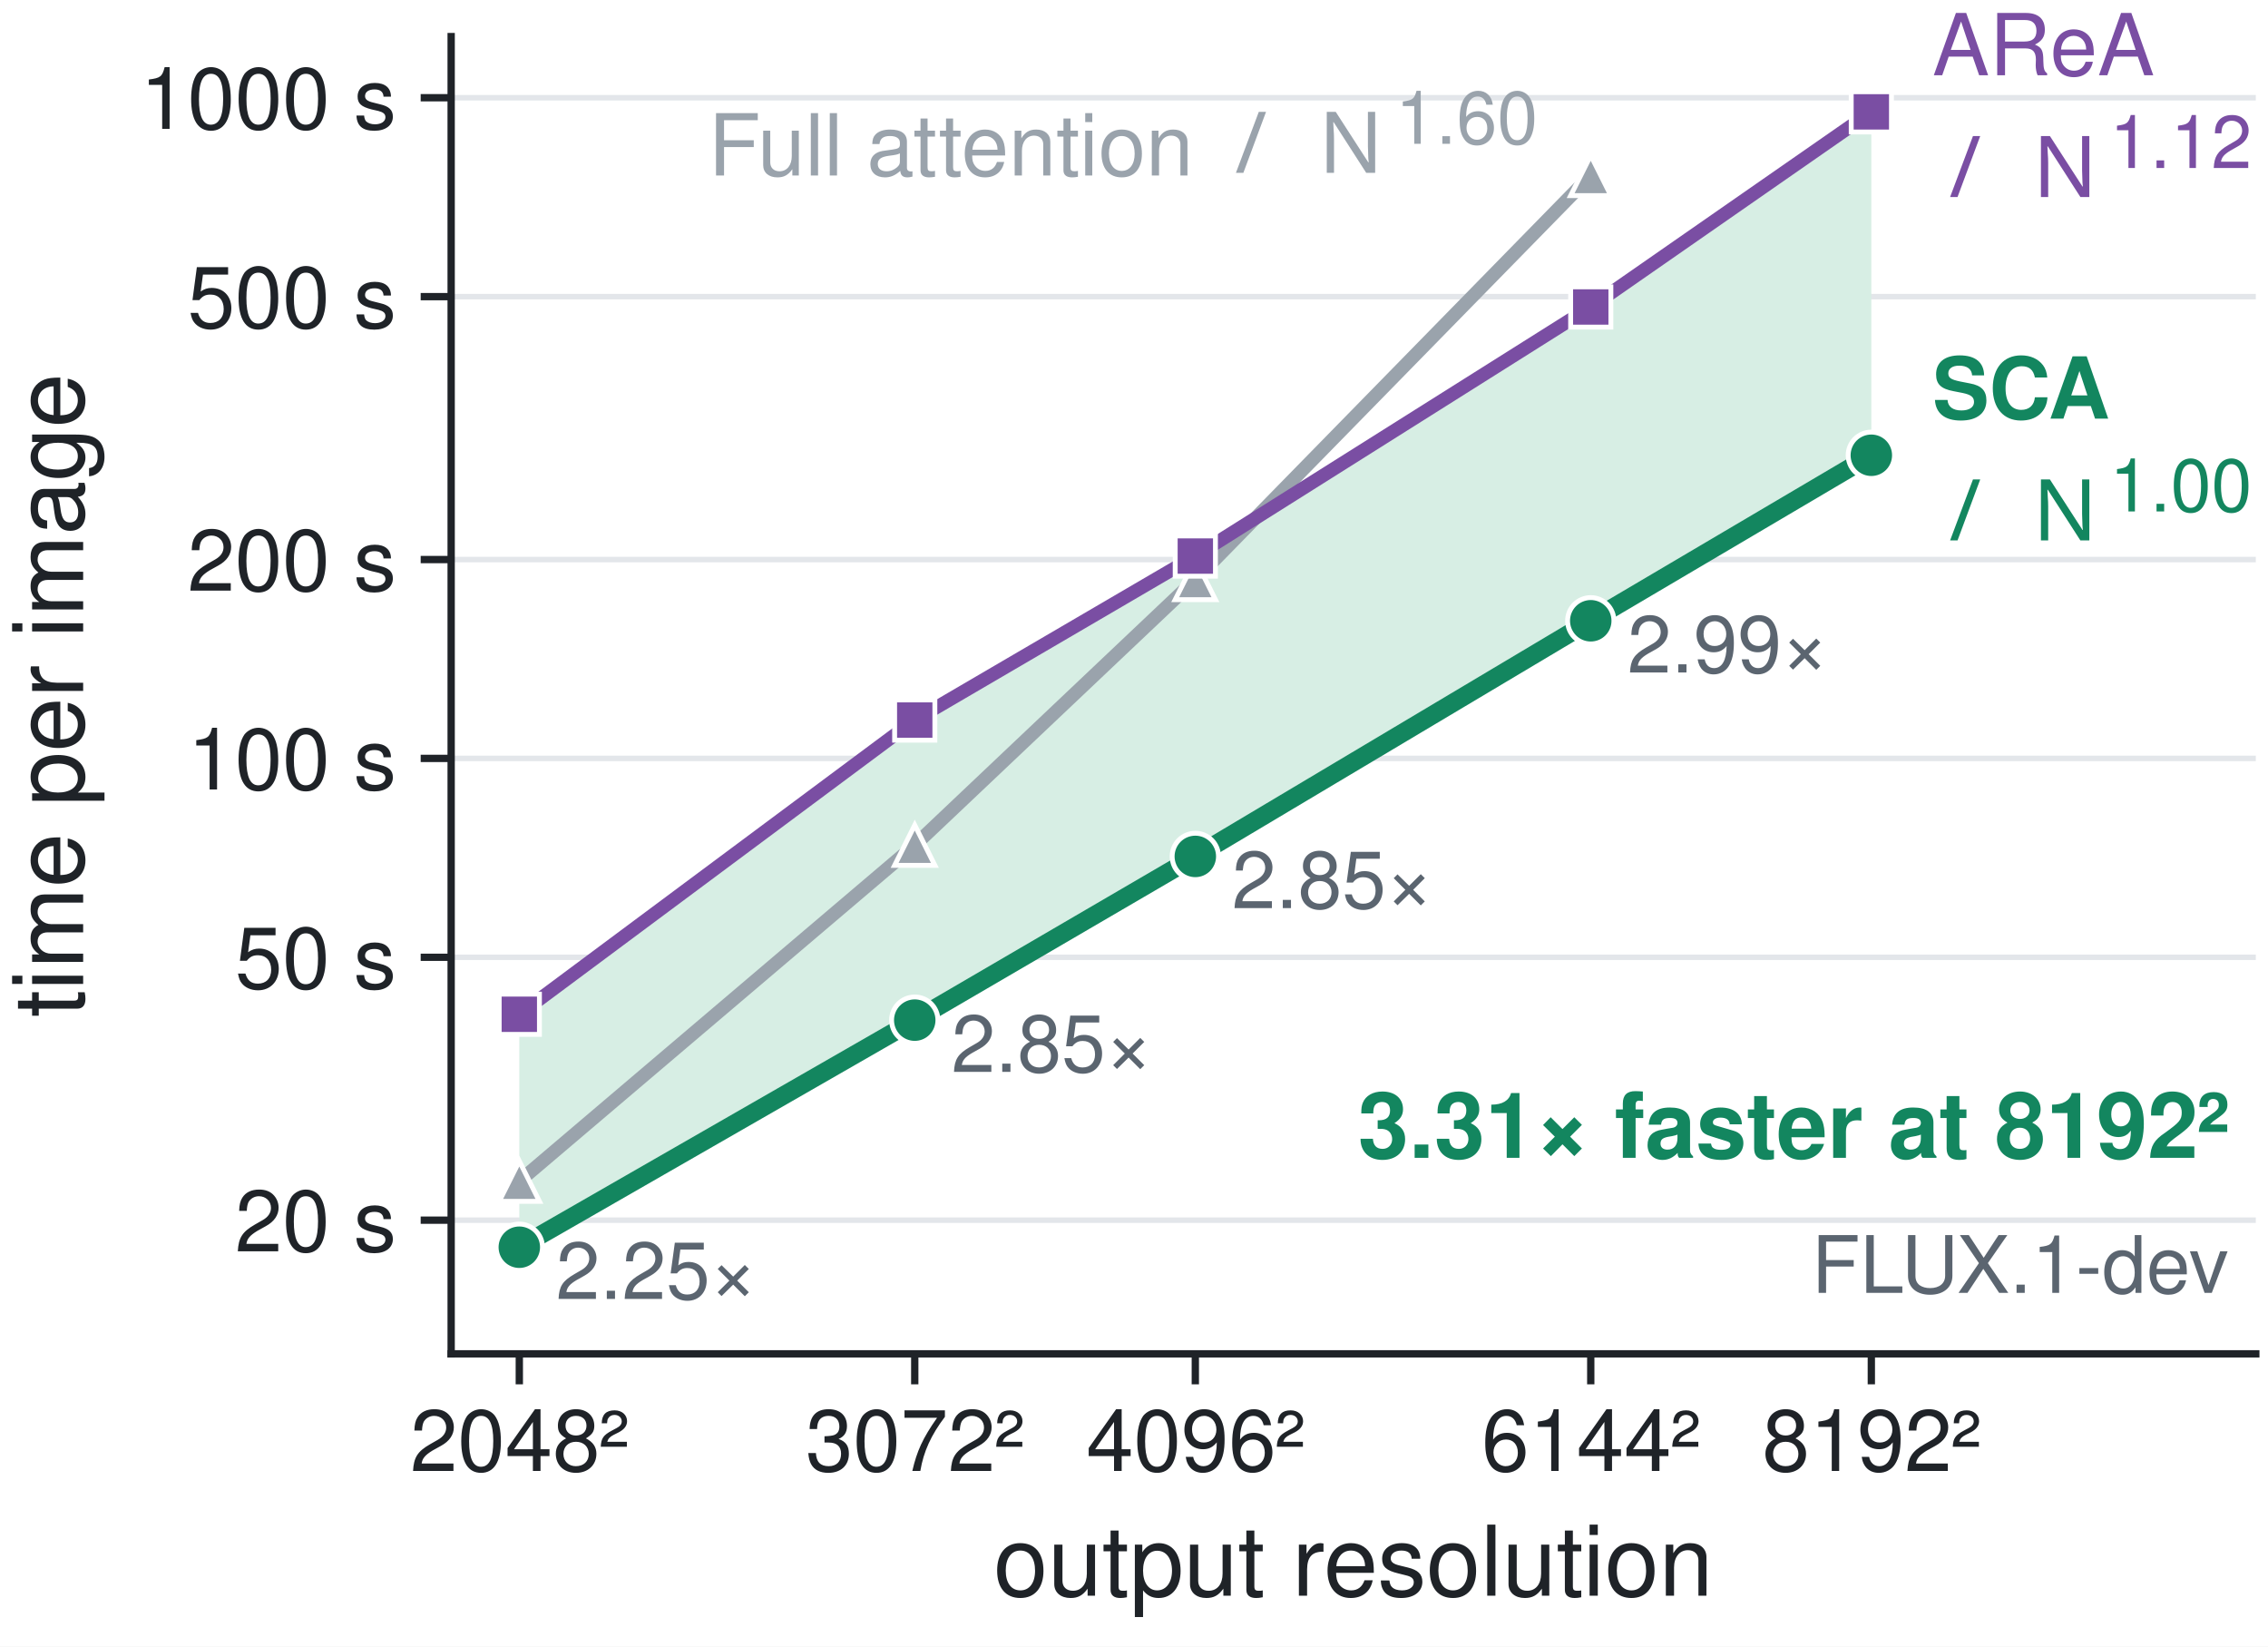
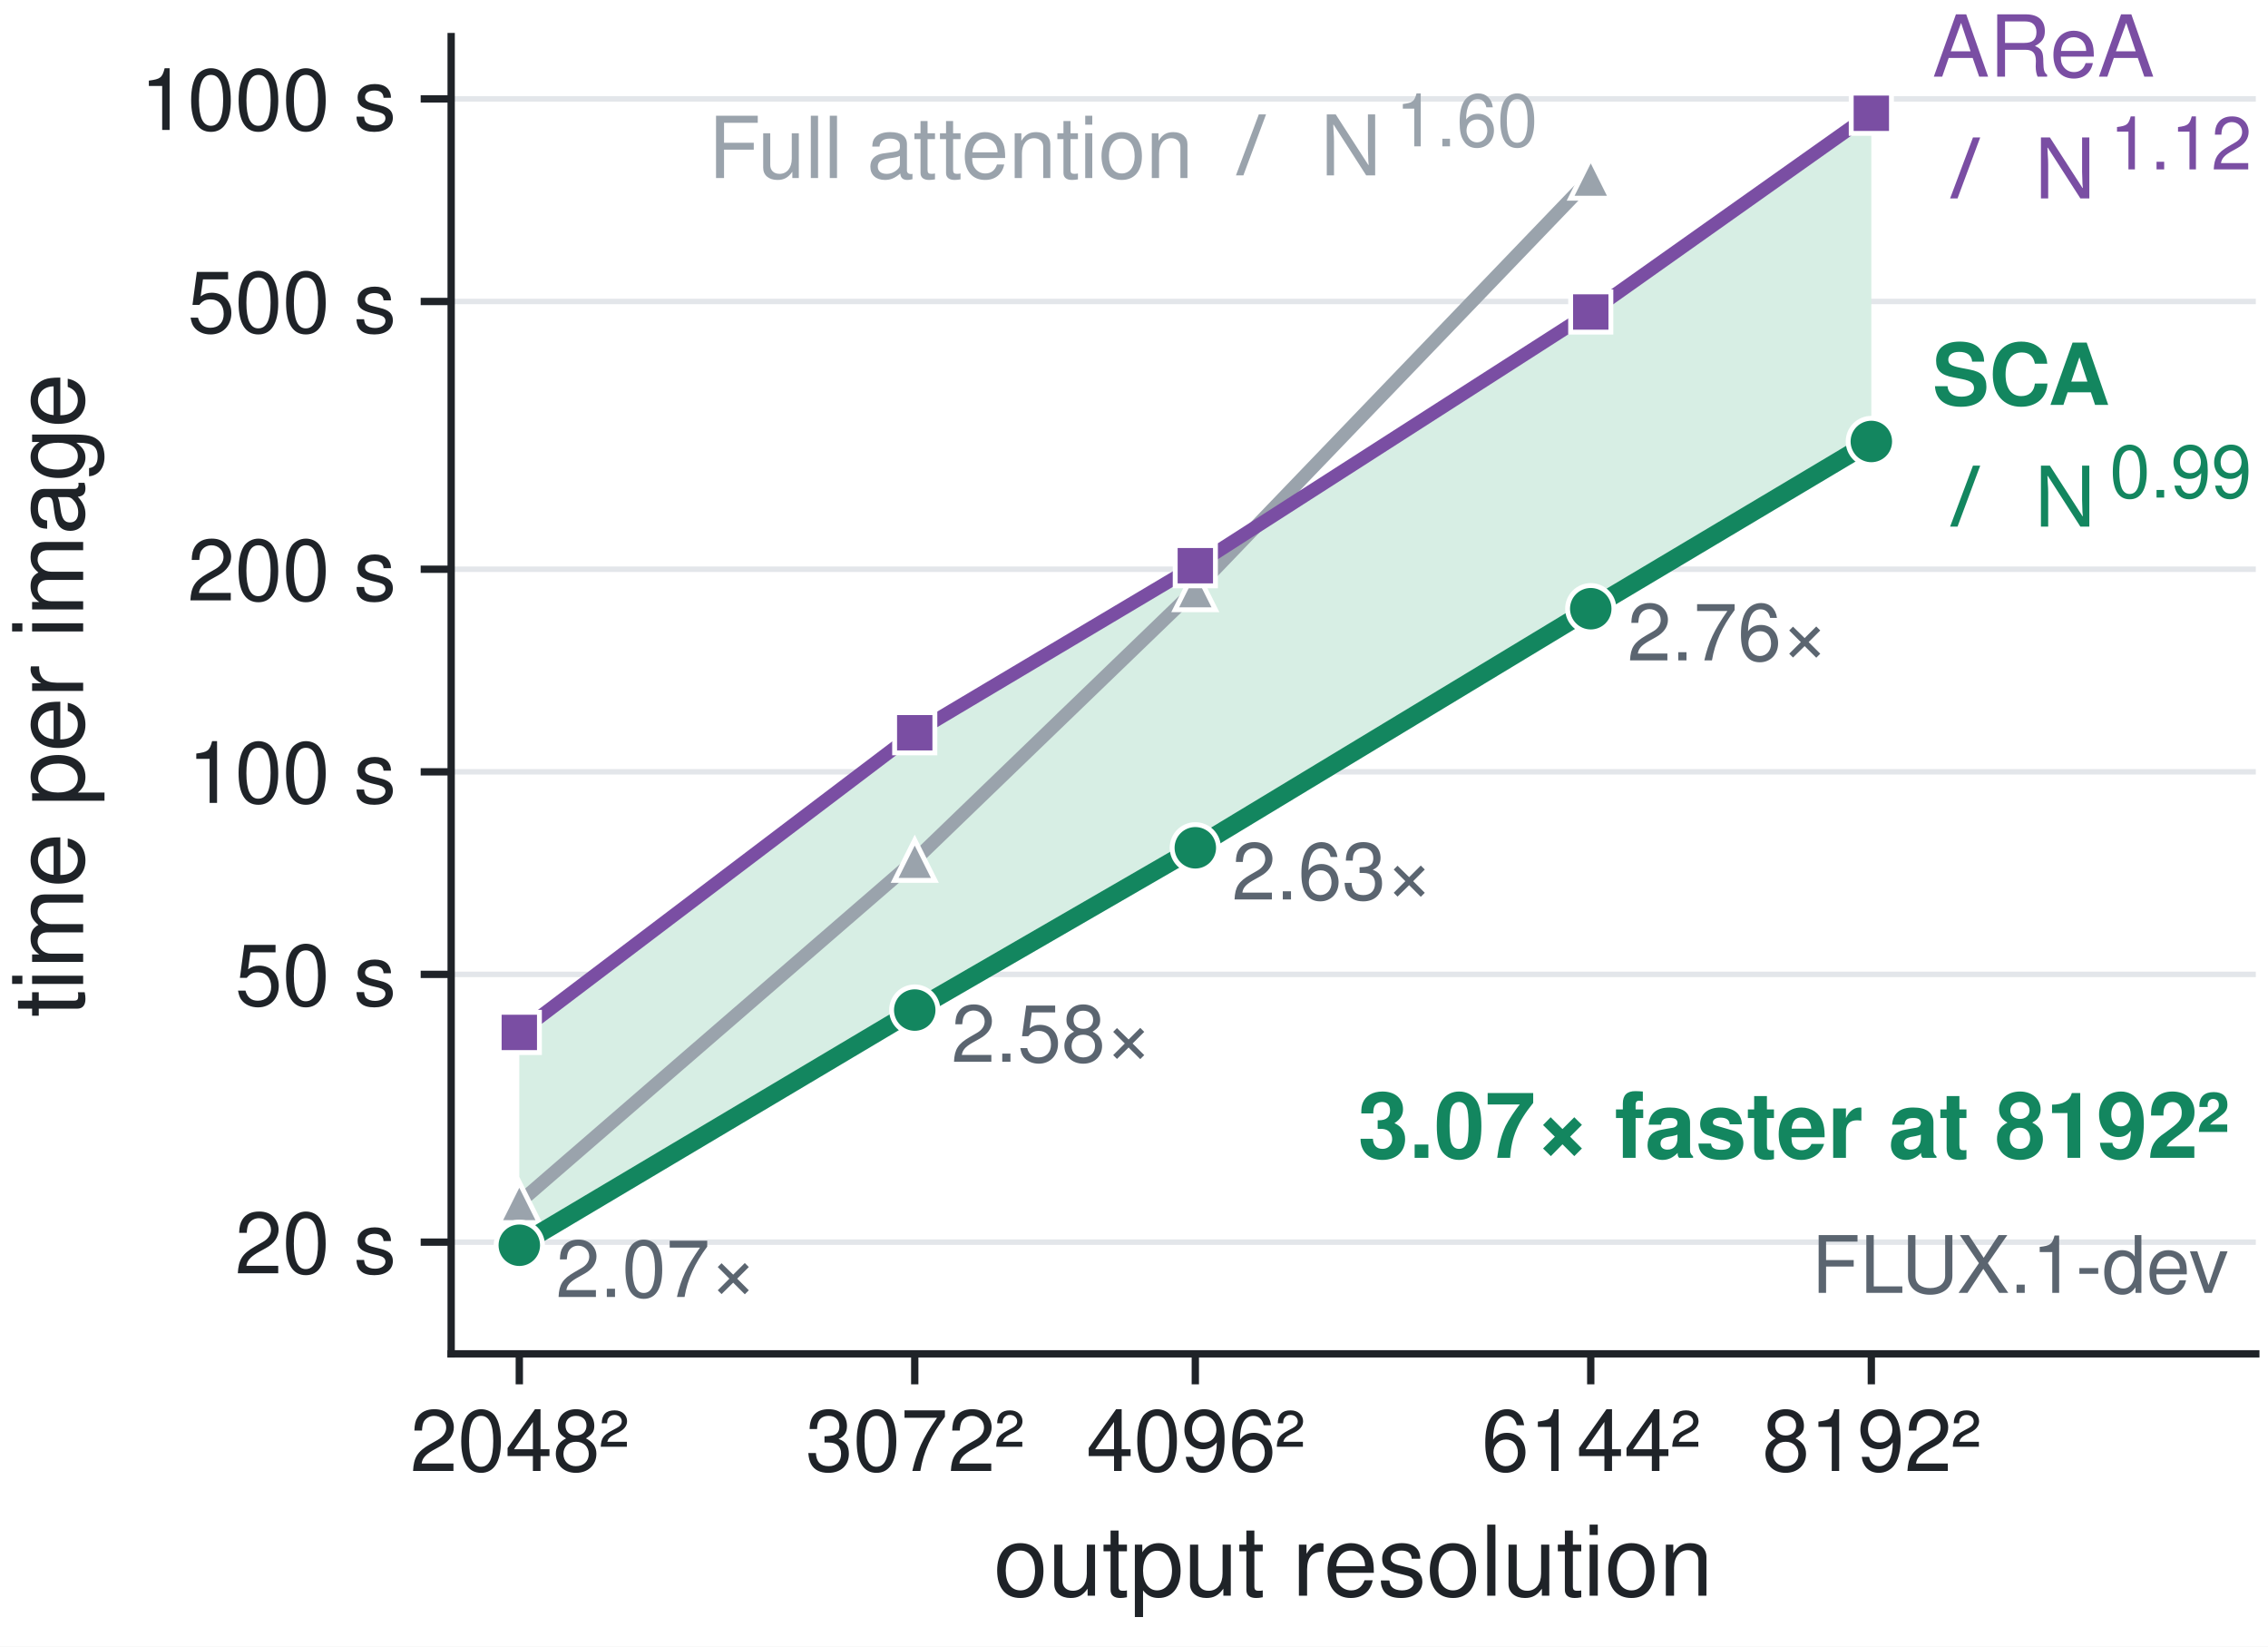
<svg xmlns="http://www.w3.org/2000/svg" xmlns:xlink="http://www.w3.org/1999/xlink" width="186pt" height="135pt" viewBox="0 0 186 135" version="1.1">
  <defs>
    <style type="text/css">*{stroke-linejoin: round; stroke-linecap: butt}</style>
  </defs>
  <g id="figure_1">
    <g id="patch_1">
      <path d="M 0 135  L 186 135  L 186 0  L 0 0  z " style="fill: #ffffff" />
    </g>
    <g id="axes_1">
      <g id="patch_2">
        <path d="M 37 111  L 185 111  L 185 3  L 37 3  z " style="fill: #ffffff" />
      </g>
      <g id="matplotlib.axis_1">
        <g id="xtick_1">
          <g id="line2d_1">
            <defs>
              <path id="m94f1e099bb" d="M 0 0  L 0 2.5  " style="stroke: #1f2328; stroke-width: 0.6" />
            </defs>
            <g>
              <use xlink:href="#m94f1e099bb" x="42.589" y="111" style="fill: #1f2328; stroke: #1f2328; stroke-width: 0.6" />
            </g>
          </g>
          <g id="text_1">
            <text style="font-size: 7px; font-family: 'Helvetica Neue', 'Helvetica', 'Arial', 'TeX Gyre Heros', 'Nimbus Sans', 'Liberation Sans', 'DejaVu Sans', sans-serif; text-anchor: middle; fill: #1f2328" x="42.589" y="120.603" transform="rotate(-0 42.58926 120.603)">2048²</text>
          </g>
        </g>
        <g id="xtick_2">
          <g id="line2d_2">
            <g>
              <use xlink:href="#m94f1e099bb" x="75.019" y="111" style="fill: #1f2328; stroke: #1f2328; stroke-width: 0.6" />
            </g>
          </g>
          <g id="text_2">
            <text style="font-size: 7px; font-family: 'Helvetica Neue', 'Helvetica', 'Arial', 'TeX Gyre Heros', 'Nimbus Sans', 'Liberation Sans', 'DejaVu Sans', sans-serif; text-anchor: middle; fill: #1f2328" x="75.019" y="120.603" transform="rotate(-0 75.01938 120.603)">3072²</text>
          </g>
        </g>
        <g id="xtick_3">
          <g id="line2d_3">
            <g>
              <use xlink:href="#m94f1e099bb" x="98.029" y="111" style="fill: #1f2328; stroke: #1f2328; stroke-width: 0.6" />
            </g>
          </g>
          <g id="text_3">
            <text style="font-size: 7px; font-family: 'Helvetica Neue', 'Helvetica', 'Arial', 'TeX Gyre Heros', 'Nimbus Sans', 'Liberation Sans', 'DejaVu Sans', sans-serif; text-anchor: middle; fill: #1f2328" x="98.029" y="120.603" transform="rotate(-0 98.02892 120.603)">4096²</text>
          </g>
        </g>
        <g id="xtick_4">
          <g id="line2d_4">
            <g>
              <use xlink:href="#m94f1e099bb" x="130.459" y="111" style="fill: #1f2328; stroke: #1f2328; stroke-width: 0.6" />
            </g>
          </g>
          <g id="text_4">
            <text style="font-size: 7px; font-family: 'Helvetica Neue', 'Helvetica', 'Arial', 'TeX Gyre Heros', 'Nimbus Sans', 'Liberation Sans', 'DejaVu Sans', sans-serif; text-anchor: middle; fill: #1f2328" x="130.459" y="120.603" transform="rotate(-0 130.4591 120.603)">6144²</text>
          </g>
        </g>
        <g id="xtick_5">
          <g id="line2d_5">
            <g>
              <use xlink:href="#m94f1e099bb" x="153.469" y="111" style="fill: #1f2328; stroke: #1f2328; stroke-width: 0.6" />
            </g>
          </g>
          <g id="text_5">
            <text style="font-size: 7px; font-family: 'Helvetica Neue', 'Helvetica', 'Arial', 'TeX Gyre Heros', 'Nimbus Sans', 'Liberation Sans', 'DejaVu Sans', sans-serif; text-anchor: middle; fill: #1f2328" x="153.469" y="120.603" transform="rotate(-0 153.4686 120.603)">8192²</text>
          </g>
        </g>
        <g id="text_6">
          <text style="font-size: 8px; font-family: 'Helvetica Neue', 'Helvetica', 'Arial', 'TeX Gyre Heros', 'Nimbus Sans', 'Liberation Sans', 'DejaVu Sans', sans-serif; text-anchor: middle; fill: #1f2328" x="111" y="130.833" transform="rotate(-0 111 130.8325)">output resolution</text>
        </g>
      </g>
      <g id="matplotlib.axis_2">
        <g id="ytick_1">
          <g id="line2d_6">
-             <path d="M 37 100.042  L 185 100.042  " clip-path="url(#p55c1c009d1)" style="fill: none; stroke: #e3e6ea; stroke-width: 0.45; stroke-linecap: square" />
+             <path d="M 37 101.843  L 185 101.843  " clip-path="url(#p55c1c009d1)" style="fill: none; stroke: #e3e6ea; stroke-width: 0.45; stroke-linecap: square" />
          </g>
          <g id="line2d_7">
            <defs>
              <path id="m15d9df6969" d="M 0 0  L -2.5 0  " style="stroke: #1f2328; stroke-width: 0.6" />
            </defs>
            <g>
-               <use xlink:href="#m15d9df6969" x="37" y="100.042" style="fill: #1f2328; stroke: #1f2328; stroke-width: 0.6" />
+               <use xlink:href="#m15d9df6969" x="37" y="101.843" style="fill: #1f2328; stroke: #1f2328; stroke-width: 0.6" />
            </g>
          </g>
          <g id="text_7">
-             <text style="font-size: 7px; font-family: 'Helvetica Neue', 'Helvetica', 'Arial', 'TeX Gyre Heros', 'Nimbus Sans', 'Liberation Sans', 'DejaVu Sans', sans-serif; text-anchor: end; fill: #1f2328" x="32.5" y="102.594" transform="rotate(-0 32.5 102.594)">20 s</text>
+             <text style="font-size: 7px; font-family: 'Helvetica Neue', 'Helvetica', 'Arial', 'TeX Gyre Heros', 'Nimbus Sans', 'Liberation Sans', 'DejaVu Sans', sans-serif; text-anchor: end; fill: #1f2328" x="32.5" y="104.395" transform="rotate(-0 32.5 104.3948)">20 s</text>
          </g>
        </g>
        <g id="ytick_2">
          <g id="line2d_8">
-             <path d="M 37 78.487  L 185 78.487  " clip-path="url(#p55c1c009d1)" style="fill: none; stroke: #e3e6ea; stroke-width: 0.45; stroke-linecap: square" />
+             <path d="M 37 79.888  L 185 79.888  " clip-path="url(#p55c1c009d1)" style="fill: none; stroke: #e3e6ea; stroke-width: 0.45; stroke-linecap: square" />
          </g>
          <g id="line2d_9">
            <g>
-               <use xlink:href="#m15d9df6969" x="37" y="78.487" style="fill: #1f2328; stroke: #1f2328; stroke-width: 0.6" />
+               <use xlink:href="#m15d9df6969" x="37" y="79.888" style="fill: #1f2328; stroke: #1f2328; stroke-width: 0.6" />
            </g>
          </g>
          <g id="text_8">
-             <text style="font-size: 7px; font-family: 'Helvetica Neue', 'Helvetica', 'Arial', 'TeX Gyre Heros', 'Nimbus Sans', 'Liberation Sans', 'DejaVu Sans', sans-serif; text-anchor: end; fill: #1f2328" x="32.5" y="81.039" transform="rotate(-0 32.5 81.03877)">50 s</text>
+             <text style="font-size: 7px; font-family: 'Helvetica Neue', 'Helvetica', 'Arial', 'TeX Gyre Heros', 'Nimbus Sans', 'Liberation Sans', 'DejaVu Sans', sans-serif; text-anchor: end; fill: #1f2328" x="32.5" y="82.44" transform="rotate(-0 32.5 82.4396)">50 s</text>
          </g>
        </g>
        <g id="ytick_3">
          <g id="line2d_10">
-             <path d="M 37 62.181  L 185 62.181  " clip-path="url(#p55c1c009d1)" style="fill: none; stroke: #e3e6ea; stroke-width: 0.45; stroke-linecap: square" />
+             <path d="M 37 63.28  L 185 63.28  " clip-path="url(#p55c1c009d1)" style="fill: none; stroke: #e3e6ea; stroke-width: 0.45; stroke-linecap: square" />
          </g>
          <g id="line2d_11">
            <g>
-               <use xlink:href="#m15d9df6969" x="37" y="62.181" style="fill: #1f2328; stroke: #1f2328; stroke-width: 0.6" />
+               <use xlink:href="#m15d9df6969" x="37" y="63.28" style="fill: #1f2328; stroke: #1f2328; stroke-width: 0.6" />
            </g>
          </g>
          <g id="text_9">
-             <text style="font-size: 7px; font-family: 'Helvetica Neue', 'Helvetica', 'Arial', 'TeX Gyre Heros', 'Nimbus Sans', 'Liberation Sans', 'DejaVu Sans', sans-serif; text-anchor: end; fill: #1f2328" x="32.5" y="64.733" transform="rotate(-0 32.5 64.7329)">100 s</text>
+             <text style="font-size: 7px; font-family: 'Helvetica Neue', 'Helvetica', 'Arial', 'TeX Gyre Heros', 'Nimbus Sans', 'Liberation Sans', 'DejaVu Sans', sans-serif; text-anchor: end; fill: #1f2328" x="32.5" y="65.831" transform="rotate(-0 32.5 65.83114)">100 s</text>
          </g>
        </g>
        <g id="ytick_4">
          <g id="line2d_12">
-             <path d="M 37 45.876  L 185 45.876  " clip-path="url(#p55c1c009d1)" style="fill: none; stroke: #e3e6ea; stroke-width: 0.45; stroke-linecap: square" />
+             <path d="M 37 46.671  L 185 46.671  " clip-path="url(#p55c1c009d1)" style="fill: none; stroke: #e3e6ea; stroke-width: 0.45; stroke-linecap: square" />
          </g>
          <g id="line2d_13">
            <g>
-               <use xlink:href="#m15d9df6969" x="37" y="45.876" style="fill: #1f2328; stroke: #1f2328; stroke-width: 0.6" />
+               <use xlink:href="#m15d9df6969" x="37" y="46.671" style="fill: #1f2328; stroke: #1f2328; stroke-width: 0.6" />
            </g>
          </g>
          <g id="text_10">
-             <text style="font-size: 7px; font-family: 'Helvetica Neue', 'Helvetica', 'Arial', 'TeX Gyre Heros', 'Nimbus Sans', 'Liberation Sans', 'DejaVu Sans', sans-serif; text-anchor: end; fill: #1f2328" x="32.5" y="48.427" transform="rotate(-0 32.5 48.42703)">200 s</text>
+             <text style="font-size: 7px; font-family: 'Helvetica Neue', 'Helvetica', 'Arial', 'TeX Gyre Heros', 'Nimbus Sans', 'Liberation Sans', 'DejaVu Sans', sans-serif; text-anchor: end; fill: #1f2328" x="32.5" y="49.223" transform="rotate(-0 32.5 49.22268)">200 s</text>
          </g>
        </g>
        <g id="ytick_5">
          <g id="line2d_14">
-             <path d="M 37 24.32  L 185 24.32  " clip-path="url(#p55c1c009d1)" style="fill: none; stroke: #e3e6ea; stroke-width: 0.45; stroke-linecap: square" />
+             <path d="M 37 24.716  L 185 24.716  " clip-path="url(#p55c1c009d1)" style="fill: none; stroke: #e3e6ea; stroke-width: 0.45; stroke-linecap: square" />
          </g>
          <g id="line2d_15">
            <g>
-               <use xlink:href="#m15d9df6969" x="37" y="24.32" style="fill: #1f2328; stroke: #1f2328; stroke-width: 0.6" />
+               <use xlink:href="#m15d9df6969" x="37" y="24.716" style="fill: #1f2328; stroke: #1f2328; stroke-width: 0.6" />
            </g>
          </g>
          <g id="text_11">
-             <text style="font-size: 7px; font-family: 'Helvetica Neue', 'Helvetica', 'Arial', 'TeX Gyre Heros', 'Nimbus Sans', 'Liberation Sans', 'DejaVu Sans', sans-serif; text-anchor: end; fill: #1f2328" x="32.5" y="26.872" transform="rotate(-0 32.5 26.87185)">500 s</text>
+             <text style="font-size: 7px; font-family: 'Helvetica Neue', 'Helvetica', 'Arial', 'TeX Gyre Heros', 'Nimbus Sans', 'Liberation Sans', 'DejaVu Sans', sans-serif; text-anchor: end; fill: #1f2328" x="32.5" y="27.267" transform="rotate(-0 32.5 27.26749)">500 s</text>
          </g>
        </g>
        <g id="ytick_6">
          <g id="line2d_16">
-             <path d="M 37 8.014  L 185 8.014  " clip-path="url(#p55c1c009d1)" style="fill: none; stroke: #e3e6ea; stroke-width: 0.45; stroke-linecap: square" />
+             <path d="M 37 8.108  L 185 8.108  " clip-path="url(#p55c1c009d1)" style="fill: none; stroke: #e3e6ea; stroke-width: 0.45; stroke-linecap: square" />
          </g>
          <g id="line2d_17">
            <g>
-               <use xlink:href="#m15d9df6969" x="37" y="8.014" style="fill: #1f2328; stroke: #1f2328; stroke-width: 0.6" />
+               <use xlink:href="#m15d9df6969" x="37" y="8.108" style="fill: #1f2328; stroke: #1f2328; stroke-width: 0.6" />
            </g>
          </g>
          <g id="text_12">
-             <text style="font-size: 7px; font-family: 'Helvetica Neue', 'Helvetica', 'Arial', 'TeX Gyre Heros', 'Nimbus Sans', 'Liberation Sans', 'DejaVu Sans', sans-serif; text-anchor: end; fill: #1f2328" x="32.5" y="10.566" transform="rotate(-0 32.5 10.56598)">1000 s</text>
+             <text style="font-size: 7px; font-family: 'Helvetica Neue', 'Helvetica', 'Arial', 'TeX Gyre Heros', 'Nimbus Sans', 'Liberation Sans', 'DejaVu Sans', sans-serif; text-anchor: end; fill: #1f2328" x="32.5" y="10.659" transform="rotate(-0 32.5 10.65903)">1000 s</text>
          </g>
        </g>
        <g id="text_13">
          <text style="font-size: 8px; font-family: 'Helvetica Neue', 'Helvetica', 'Arial', 'TeX Gyre Heros', 'Nimbus Sans', 'Liberation Sans', 'DejaVu Sans', sans-serif; text-anchor: middle; fill: #1f2328" x="6.82" y="57" transform="rotate(-90 6.819969 57)">time per image</text>
        </g>
      </g>
      <g id="FillBetweenPolyCollection_1">
        <defs>
-           <path id="mec5de1d437" d="M 42.589 -51.841  L 42.589 -32.741  L 75.019 -51.359  L 98.029 -64.783  L 130.459 -84.103  L 153.469 -97.673  L 153.469 -125.828  L 153.469 -125.828  L 130.459 -109.831  L 98.029 -89.409  L 75.019 -75.963  L 42.589 -51.841  z " />
-         </defs>
-         <g clip-path="url(#p55c1c009d1)">
-           <use xlink:href="#mec5de1d437" x="0" y="135" style="fill: #d7eee4" />
+           <path id="m8bf62497fd" d="M 42.589 -50.353  L 42.589 -32.903  L 75.019 -52.185  L 98.029 -65.49  L 130.459 -85.092  L 153.469 -98.804  L 153.469 -125.714  L 153.469 -125.714  L 130.459 -109.42  L 98.029 -88.619  L 75.019 -74.923  L 42.589 -50.353  z " />
+         </defs>
+         <g clip-path="url(#p55c1c009d1)">
+           <use xlink:href="#m8bf62497fd" x="0" y="135" style="fill: #d7eee4" />
        </g>
      </g>
      <g id="line2d_18">
-         <path d="M 42.589 96.847  L 75.019 69.299  L 98.029 47.515  L 130.459 14.388  " clip-path="url(#p55c1c009d1)" style="fill: none; stroke: #9aa3ac; stroke-width: 1.1; stroke-linecap: round" />
+         <path d="M 42.589 98.589  L 75.019 70.53  L 98.029 48.341  L 130.459 14.6  " clip-path="url(#p55c1c009d1)" style="fill: none; stroke: #9aa3ac; stroke-width: 1.1; stroke-linecap: round" />
        <defs>
          <path id="m6a8f9d8f4c" d="M 0 -1.65  L -1.65 1.65  L 1.65 1.65  z " style="stroke: #ffffff; stroke-width: 0.4; stroke-linejoin: miter" />
        </defs>
        <g clip-path="url(#p55c1c009d1)">
-           <use xlink:href="#m6a8f9d8f4c" x="42.589" y="96.847" style="fill: #9aa3ac; stroke: #ffffff; stroke-width: 0.4; stroke-linejoin: miter" />
-           <use xlink:href="#m6a8f9d8f4c" x="75.019" y="69.299" style="fill: #9aa3ac; stroke: #ffffff; stroke-width: 0.4; stroke-linejoin: miter" />
-           <use xlink:href="#m6a8f9d8f4c" x="98.029" y="47.515" style="fill: #9aa3ac; stroke: #ffffff; stroke-width: 0.4; stroke-linejoin: miter" />
-           <use xlink:href="#m6a8f9d8f4c" x="130.459" y="14.388" style="fill: #9aa3ac; stroke: #ffffff; stroke-width: 0.4; stroke-linejoin: miter" />
+           <use xlink:href="#m6a8f9d8f4c" x="42.589" y="98.589" style="fill: #9aa3ac; stroke: #ffffff; stroke-width: 0.4; stroke-linejoin: miter" />
+           <use xlink:href="#m6a8f9d8f4c" x="75.019" y="70.53" style="fill: #9aa3ac; stroke: #ffffff; stroke-width: 0.4; stroke-linejoin: miter" />
+           <use xlink:href="#m6a8f9d8f4c" x="98.029" y="48.341" style="fill: #9aa3ac; stroke: #ffffff; stroke-width: 0.4; stroke-linejoin: miter" />
+           <use xlink:href="#m6a8f9d8f4c" x="130.459" y="14.6" style="fill: #9aa3ac; stroke: #ffffff; stroke-width: 0.4; stroke-linejoin: miter" />
        </g>
      </g>
      <g id="line2d_19">
-         <path d="M 42.589 83.159  L 75.019 59.037  L 98.029 45.591  L 130.459 25.169  L 153.469 9.172  " clip-path="url(#p55c1c009d1)" style="fill: none; stroke: #7a4ea3; stroke-width: 1.1; stroke-linecap: round" />
+         <path d="M 42.589 84.647  L 75.019 60.077  L 98.029 46.381  L 130.459 25.58  L 153.469 9.286  " clip-path="url(#p55c1c009d1)" style="fill: none; stroke: #7a4ea3; stroke-width: 1.1; stroke-linecap: round" />
        <defs>
          <path id="ma4154f4695" d="M -1.65 1.65  L 1.65 1.65  L 1.65 -1.65  L -1.65 -1.65  z " style="stroke: #ffffff; stroke-width: 0.4; stroke-linejoin: miter" />
        </defs>
        <g clip-path="url(#p55c1c009d1)">
-           <use xlink:href="#ma4154f4695" x="42.589" y="83.159" style="fill: #7a4ea3; stroke: #ffffff; stroke-width: 0.4; stroke-linejoin: miter" />
-           <use xlink:href="#ma4154f4695" x="75.019" y="59.037" style="fill: #7a4ea3; stroke: #ffffff; stroke-width: 0.4; stroke-linejoin: miter" />
-           <use xlink:href="#ma4154f4695" x="98.029" y="45.591" style="fill: #7a4ea3; stroke: #ffffff; stroke-width: 0.4; stroke-linejoin: miter" />
-           <use xlink:href="#ma4154f4695" x="130.459" y="25.169" style="fill: #7a4ea3; stroke: #ffffff; stroke-width: 0.4; stroke-linejoin: miter" />
-           <use xlink:href="#ma4154f4695" x="153.469" y="9.172" style="fill: #7a4ea3; stroke: #ffffff; stroke-width: 0.4; stroke-linejoin: miter" />
+           <use xlink:href="#ma4154f4695" x="42.589" y="84.647" style="fill: #7a4ea3; stroke: #ffffff; stroke-width: 0.4; stroke-linejoin: miter" />
+           <use xlink:href="#ma4154f4695" x="75.019" y="60.077" style="fill: #7a4ea3; stroke: #ffffff; stroke-width: 0.4; stroke-linejoin: miter" />
+           <use xlink:href="#ma4154f4695" x="98.029" y="46.381" style="fill: #7a4ea3; stroke: #ffffff; stroke-width: 0.4; stroke-linejoin: miter" />
+           <use xlink:href="#ma4154f4695" x="130.459" y="25.58" style="fill: #7a4ea3; stroke: #ffffff; stroke-width: 0.4; stroke-linejoin: miter" />
+           <use xlink:href="#ma4154f4695" x="153.469" y="9.286" style="fill: #7a4ea3; stroke: #ffffff; stroke-width: 0.4; stroke-linejoin: miter" />
        </g>
      </g>
      <g id="patch_3">
        <path d="M 37 111  L 37 3  " style="fill: none; stroke: #1f2328; stroke-width: 0.6; stroke-linejoin: miter; stroke-linecap: square" />
      </g>
      <g id="patch_4">
        <path d="M 37 111  L 185 111  " style="fill: none; stroke: #1f2328; stroke-width: 0.6; stroke-linejoin: miter; stroke-linecap: square" />
      </g>
      <g id="line2d_20">
-         <path d="M 42.589 102.259  L 75.019 83.641  L 98.029 70.217  L 130.459 50.897  L 153.469 37.327  " clip-path="url(#p55c1c009d1)" style="fill: none; stroke: #13865f; stroke-width: 1.5; stroke-linecap: round" />
+         <path d="M 42.589 102.097  L 75.019 82.815  L 98.029 69.51  L 130.459 49.908  L 153.469 36.196  " clip-path="url(#p55c1c009d1)" style="fill: none; stroke: #13865f; stroke-width: 1.5; stroke-linecap: round" />
        <defs>
          <path id="ma3a0b51c5f" d="M 0 1.9  C 0.504 1.9 0.987 1.7 1.344 1.344  C 1.7 0.987 1.9 0.504 1.9 0  C 1.9 -0.504 1.7 -0.987 1.344 -1.344  C 0.987 -1.7 0.504 -1.9 0 -1.9  C -0.504 -1.9 -0.987 -1.7 -1.344 -1.344  C -1.7 -0.987 -1.9 -0.504 -1.9 0  C -1.9 0.504 -1.7 0.987 -1.344 1.344  C -0.987 1.7 -0.504 1.9 0 1.9  z " style="stroke: #ffffff; stroke-width: 0.4" />
        </defs>
        <g clip-path="url(#p55c1c009d1)">
-           <use xlink:href="#ma3a0b51c5f" x="42.589" y="102.259" style="fill: #13865f; stroke: #ffffff; stroke-width: 0.4" />
-           <use xlink:href="#ma3a0b51c5f" x="75.019" y="83.641" style="fill: #13865f; stroke: #ffffff; stroke-width: 0.4" />
-           <use xlink:href="#ma3a0b51c5f" x="98.029" y="70.217" style="fill: #13865f; stroke: #ffffff; stroke-width: 0.4" />
-           <use xlink:href="#ma3a0b51c5f" x="130.459" y="50.897" style="fill: #13865f; stroke: #ffffff; stroke-width: 0.4" />
-           <use xlink:href="#ma3a0b51c5f" x="153.469" y="37.327" style="fill: #13865f; stroke: #ffffff; stroke-width: 0.4" />
+           <use xlink:href="#ma3a0b51c5f" x="42.589" y="102.097" style="fill: #13865f; stroke: #ffffff; stroke-width: 0.4" />
+           <use xlink:href="#ma3a0b51c5f" x="75.019" y="82.815" style="fill: #13865f; stroke: #ffffff; stroke-width: 0.4" />
+           <use xlink:href="#ma3a0b51c5f" x="98.029" y="69.51" style="fill: #13865f; stroke: #ffffff; stroke-width: 0.4" />
+           <use xlink:href="#ma3a0b51c5f" x="130.459" y="49.908" style="fill: #13865f; stroke: #ffffff; stroke-width: 0.4" />
+           <use xlink:href="#ma3a0b51c5f" x="153.469" y="36.196" style="fill: #13865f; stroke: #ffffff; stroke-width: 0.4" />
        </g>
      </g>
      <g id="text_14">
-         <text style="font-size: 7px; font-family: 'Helvetica Neue', 'Helvetica', 'Arial', 'TeX Gyre Heros', 'Nimbus Sans', 'Liberation Sans', 'DejaVu Sans', sans-serif; text-anchor: start; fill: #9aa3ac" x="58.097" y="14.388" transform="rotate(-0 58.09718 14.38825)">Full attention</text>
+         <text style="font-size: 7px; font-family: 'Helvetica Neue', 'Helvetica', 'Arial', 'TeX Gyre Heros', 'Nimbus Sans', 'Liberation Sans', 'DejaVu Sans', sans-serif; text-anchor: start; fill: #9aa3ac" x="58.097" y="14.6" transform="rotate(-0 58.09718 14.59958)">Full attention</text>
      </g>
      <g id="text_15">
-         <g style="fill: #9aa3ac" transform="translate(99.89905 14.38825)">
+         <g style="fill: #9aa3ac" transform="translate(99.89905 14.59958)">
          <text>
            <tspan x="1.4" y="-0.219" style="font-size: 7px; font-family: 'cmsy10'; fill: #9aa3ac">/</tspan>
            <tspan x="8.238" y="-0.219" style="font-size: 7px; font-family: 'cmmi10'; fill: #9aa3ac">N</tspan>
          </text>
        </g>
      </g>
      <g id="text_16">
-         <text style="font-size: 6px; font-family: 'Helvetica Neue', 'Helvetica', 'Arial', 'TeX Gyre Heros', 'Nimbus Sans', 'Liberation Sans', 'DejaVu Sans', sans-serif; text-anchor: start; fill: #9aa3ac" x="114.439" y="11.788" transform="rotate(-0 114.4391 11.78825)">1.60</text>
+         <text style="font-size: 6px; font-family: 'Helvetica Neue', 'Helvetica', 'Arial', 'TeX Gyre Heros', 'Nimbus Sans', 'Liberation Sans', 'DejaVu Sans', sans-serif; text-anchor: start; fill: #9aa3ac" x="114.439" y="12" transform="rotate(-0 114.4391 11.99958)">1.60</text>
      </g>
      <g id="text_17">
-         <text style="font-size: 7px; font-family: 'Helvetica Neue', 'Helvetica', 'Arial', 'TeX Gyre Heros', 'Nimbus Sans', 'Liberation Sans', 'DejaVu Sans', sans-serif; text-anchor: start; fill: #7a4ea3" x="158.469" y="6.172" transform="rotate(-0 158.4686 6.171961)">AReA</text>
+         <text style="font-size: 7px; font-family: 'Helvetica Neue', 'Helvetica', 'Arial', 'TeX Gyre Heros', 'Nimbus Sans', 'Liberation Sans', 'DejaVu Sans', sans-serif; text-anchor: start; fill: #7a4ea3" x="158.469" y="6.286" transform="rotate(-0 158.4686 6.286495)">AReA</text>
      </g>
      <g id="text_18">
-         <g style="fill: #7a4ea3" transform="translate(158.4686 16.37196)">
+         <g style="fill: #7a4ea3" transform="translate(158.4686 16.4865)">
          <text>
            <tspan x="1.4" y="-0.219" style="font-size: 7px; font-family: 'cmsy10'; fill: #7a4ea3">/</tspan>
            <tspan x="8.238" y="-0.219" style="font-size: 7px; font-family: 'cmmi10'; fill: #7a4ea3">N</tspan>
          </text>
        </g>
      </g>
      <g id="text_19">
-         <text style="font-size: 6px; font-family: 'Helvetica Neue', 'Helvetica', 'Arial', 'TeX Gyre Heros', 'Nimbus Sans', 'Liberation Sans', 'DejaVu Sans', sans-serif; text-anchor: start; fill: #7a4ea3" x="173.009" y="13.772" transform="rotate(-0 173.0086 13.77196)">1.12</text>
+         <text style="font-size: 6px; font-family: 'Helvetica Neue', 'Helvetica', 'Arial', 'TeX Gyre Heros', 'Nimbus Sans', 'Liberation Sans', 'DejaVu Sans', sans-serif; text-anchor: start; fill: #7a4ea3" x="173.009" y="13.886" transform="rotate(-0 173.0086 13.8865)">1.12</text>
      </g>
      <g id="text_20">
-         <text style="font-weight: 700; font-size: 7px; font-family: 'Helvetica Neue', 'Helvetica', 'Arial', 'TeX Gyre Heros', 'Nimbus Sans', 'Liberation Sans', 'DejaVu Sans', sans-serif; text-anchor: start; fill: #13865f" x="158.469" y="34.327" transform="rotate(-0 158.4686 34.32696)">SCA</text>
+         <text style="font-weight: 700; font-size: 7px; font-family: 'Helvetica Neue', 'Helvetica', 'Arial', 'TeX Gyre Heros', 'Nimbus Sans', 'Liberation Sans', 'DejaVu Sans', sans-serif; text-anchor: start; fill: #13865f" x="158.469" y="33.196" transform="rotate(-0 158.4686 33.19587)">SCA</text>
      </g>
      <g id="text_21">
-         <g style="fill: #13865f" transform="translate(158.4686 44.52696)">
+         <g style="fill: #13865f" transform="translate(158.4686 43.39587)">
          <text>
            <tspan x="1.4" y="-0.219" style="font-size: 7px; font-family: 'cmsy10'; fill: #13865f">/</tspan>
            <tspan x="8.238" y="-0.219" style="font-size: 7px; font-family: 'cmmi10'; fill: #13865f">N</tspan>
          </text>
        </g>
      </g>
      <g id="text_22">
-         <text style="font-size: 6px; font-family: 'Helvetica Neue', 'Helvetica', 'Arial', 'TeX Gyre Heros', 'Nimbus Sans', 'Liberation Sans', 'DejaVu Sans', sans-serif; text-anchor: start; fill: #13865f" x="173.009" y="41.927" transform="rotate(-0 173.0086 41.92696)">1.00</text>
+         <text style="font-size: 6px; font-family: 'Helvetica Neue', 'Helvetica', 'Arial', 'TeX Gyre Heros', 'Nimbus Sans', 'Liberation Sans', 'DejaVu Sans', sans-serif; text-anchor: start; fill: #13865f" x="173.009" y="40.796" transform="rotate(-0 173.0086 40.79587)">0.99</text>
      </g>
      <g id="text_23">
-         <text style="font-weight: 700; font-size: 7.5px; font-family: 'Helvetica Neue', 'Helvetica', 'Arial', 'TeX Gyre Heros', 'Nimbus Sans', 'Liberation Sans', 'DejaVu Sans', sans-serif; text-anchor: end; fill: #13865f" x="182.78" y="94.927" transform="rotate(-0 182.78 94.9275)">3.31× faster at 8192²</text>
+         <text style="font-weight: 700; font-size: 7.5px; font-family: 'Helvetica Neue', 'Helvetica', 'Arial', 'TeX Gyre Heros', 'Nimbus Sans', 'Liberation Sans', 'DejaVu Sans', sans-serif; text-anchor: end; fill: #13865f" x="182.78" y="94.927" transform="rotate(-0 182.78 94.9275)">3.07× faster at 8192²</text>
      </g>
      <g id="text_24">
        <text style="font-size: 6.5px; font-family: 'Helvetica Neue', 'Helvetica', 'Arial', 'TeX Gyre Heros', 'Nimbus Sans', 'Liberation Sans', 'DejaVu Sans', sans-serif; text-anchor: end; fill: #5b6570" x="182.78" y="105.999" transform="rotate(-0 182.78 105.9985)">FLUX.1-dev</text>
      </g>
      <g id="text_25">
-         <text style="font-size: 6.5px; font-family: 'Helvetica Neue', 'Helvetica', 'Arial', 'TeX Gyre Heros', 'Nimbus Sans', 'Liberation Sans', 'DejaVu Sans', sans-serif; text-anchor: start; fill: #5b6570" x="45.589" y="106.498" transform="rotate(-0 45.58926 106.4977)">2.25×</text>
+         <text style="font-size: 6.5px; font-family: 'Helvetica Neue', 'Helvetica', 'Arial', 'TeX Gyre Heros', 'Nimbus Sans', 'Liberation Sans', 'DejaVu Sans', sans-serif; text-anchor: start; fill: #5b6570" x="45.589" y="106.335" transform="rotate(-0 45.58926 106.3355)">2.07×</text>
      </g>
      <g id="text_26">
-         <text style="font-size: 6.5px; font-family: 'Helvetica Neue', 'Helvetica', 'Arial', 'TeX Gyre Heros', 'Nimbus Sans', 'Liberation Sans', 'DejaVu Sans', sans-serif; text-anchor: start; fill: #5b6570" x="78.019" y="87.88" transform="rotate(-0 78.01938 87.87982)">2.85×</text>
+         <text style="font-size: 6.5px; font-family: 'Helvetica Neue', 'Helvetica', 'Arial', 'TeX Gyre Heros', 'Nimbus Sans', 'Liberation Sans', 'DejaVu Sans', sans-serif; text-anchor: start; fill: #5b6570" x="78.019" y="87.053" transform="rotate(-0 78.01938 87.0531)">2.58×</text>
      </g>
      <g id="text_27">
-         <text style="font-size: 6.5px; font-family: 'Helvetica Neue', 'Helvetica', 'Arial', 'TeX Gyre Heros', 'Nimbus Sans', 'Liberation Sans', 'DejaVu Sans', sans-serif; text-anchor: start; fill: #5b6570" x="101.029" y="74.455" transform="rotate(-0 101.0289 74.45526)">2.85×</text>
+         <text style="font-size: 6.5px; font-family: 'Helvetica Neue', 'Helvetica', 'Arial', 'TeX Gyre Heros', 'Nimbus Sans', 'Liberation Sans', 'DejaVu Sans', sans-serif; text-anchor: start; fill: #5b6570" x="101.029" y="73.748" transform="rotate(-0 101.0289 73.7484)">2.63×</text>
      </g>
      <g id="text_28">
-         <text style="font-size: 6.5px; font-family: 'Helvetica Neue', 'Helvetica', 'Arial', 'TeX Gyre Heros', 'Nimbus Sans', 'Liberation Sans', 'DejaVu Sans', sans-serif; text-anchor: start; fill: #5b6570" x="133.459" y="55.135" transform="rotate(-0 133.4591 55.13532)">2.99×</text>
+         <text style="font-size: 6.5px; font-family: 'Helvetica Neue', 'Helvetica', 'Arial', 'TeX Gyre Heros', 'Nimbus Sans', 'Liberation Sans', 'DejaVu Sans', sans-serif; text-anchor: start; fill: #5b6570" x="133.459" y="54.146" transform="rotate(-0 133.4591 54.14614)">2.76×</text>
      </g>
    </g>
  </g>
  <defs>
    <clipPath id="p55c1c009d1">
      <rect x="37" y="3" width="148" height="108" />
    </clipPath>
  </defs>
</svg>
